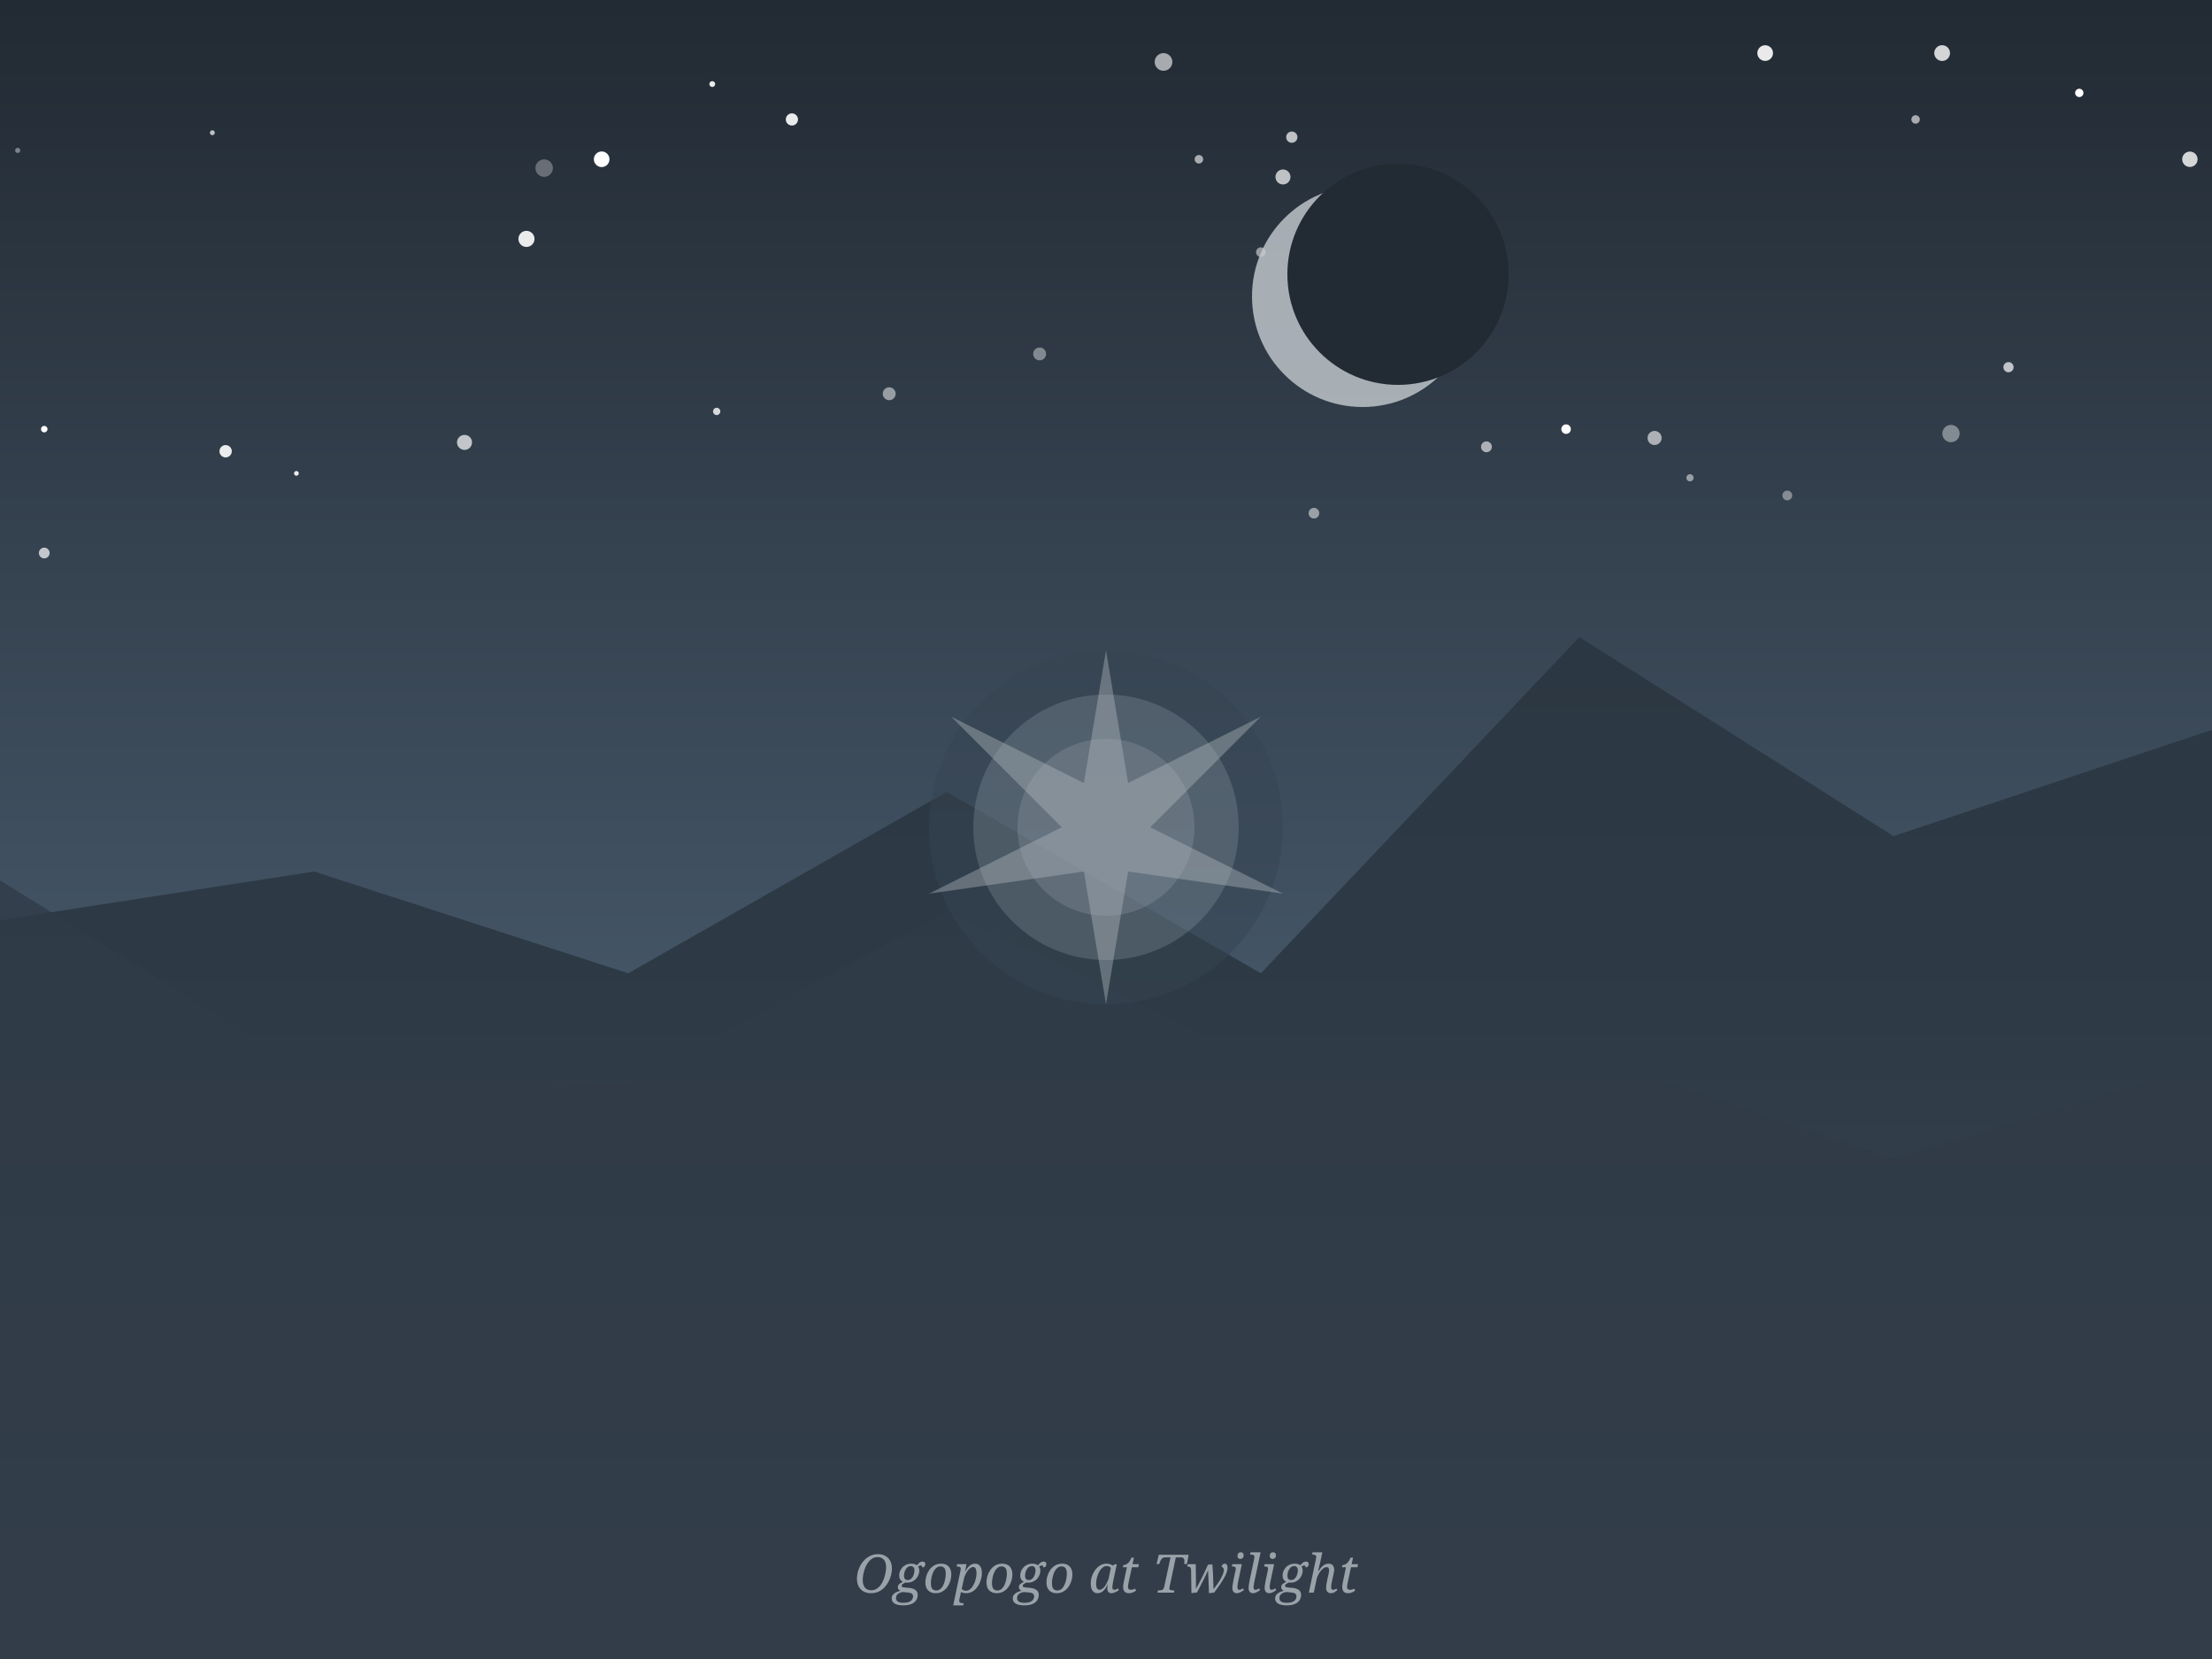
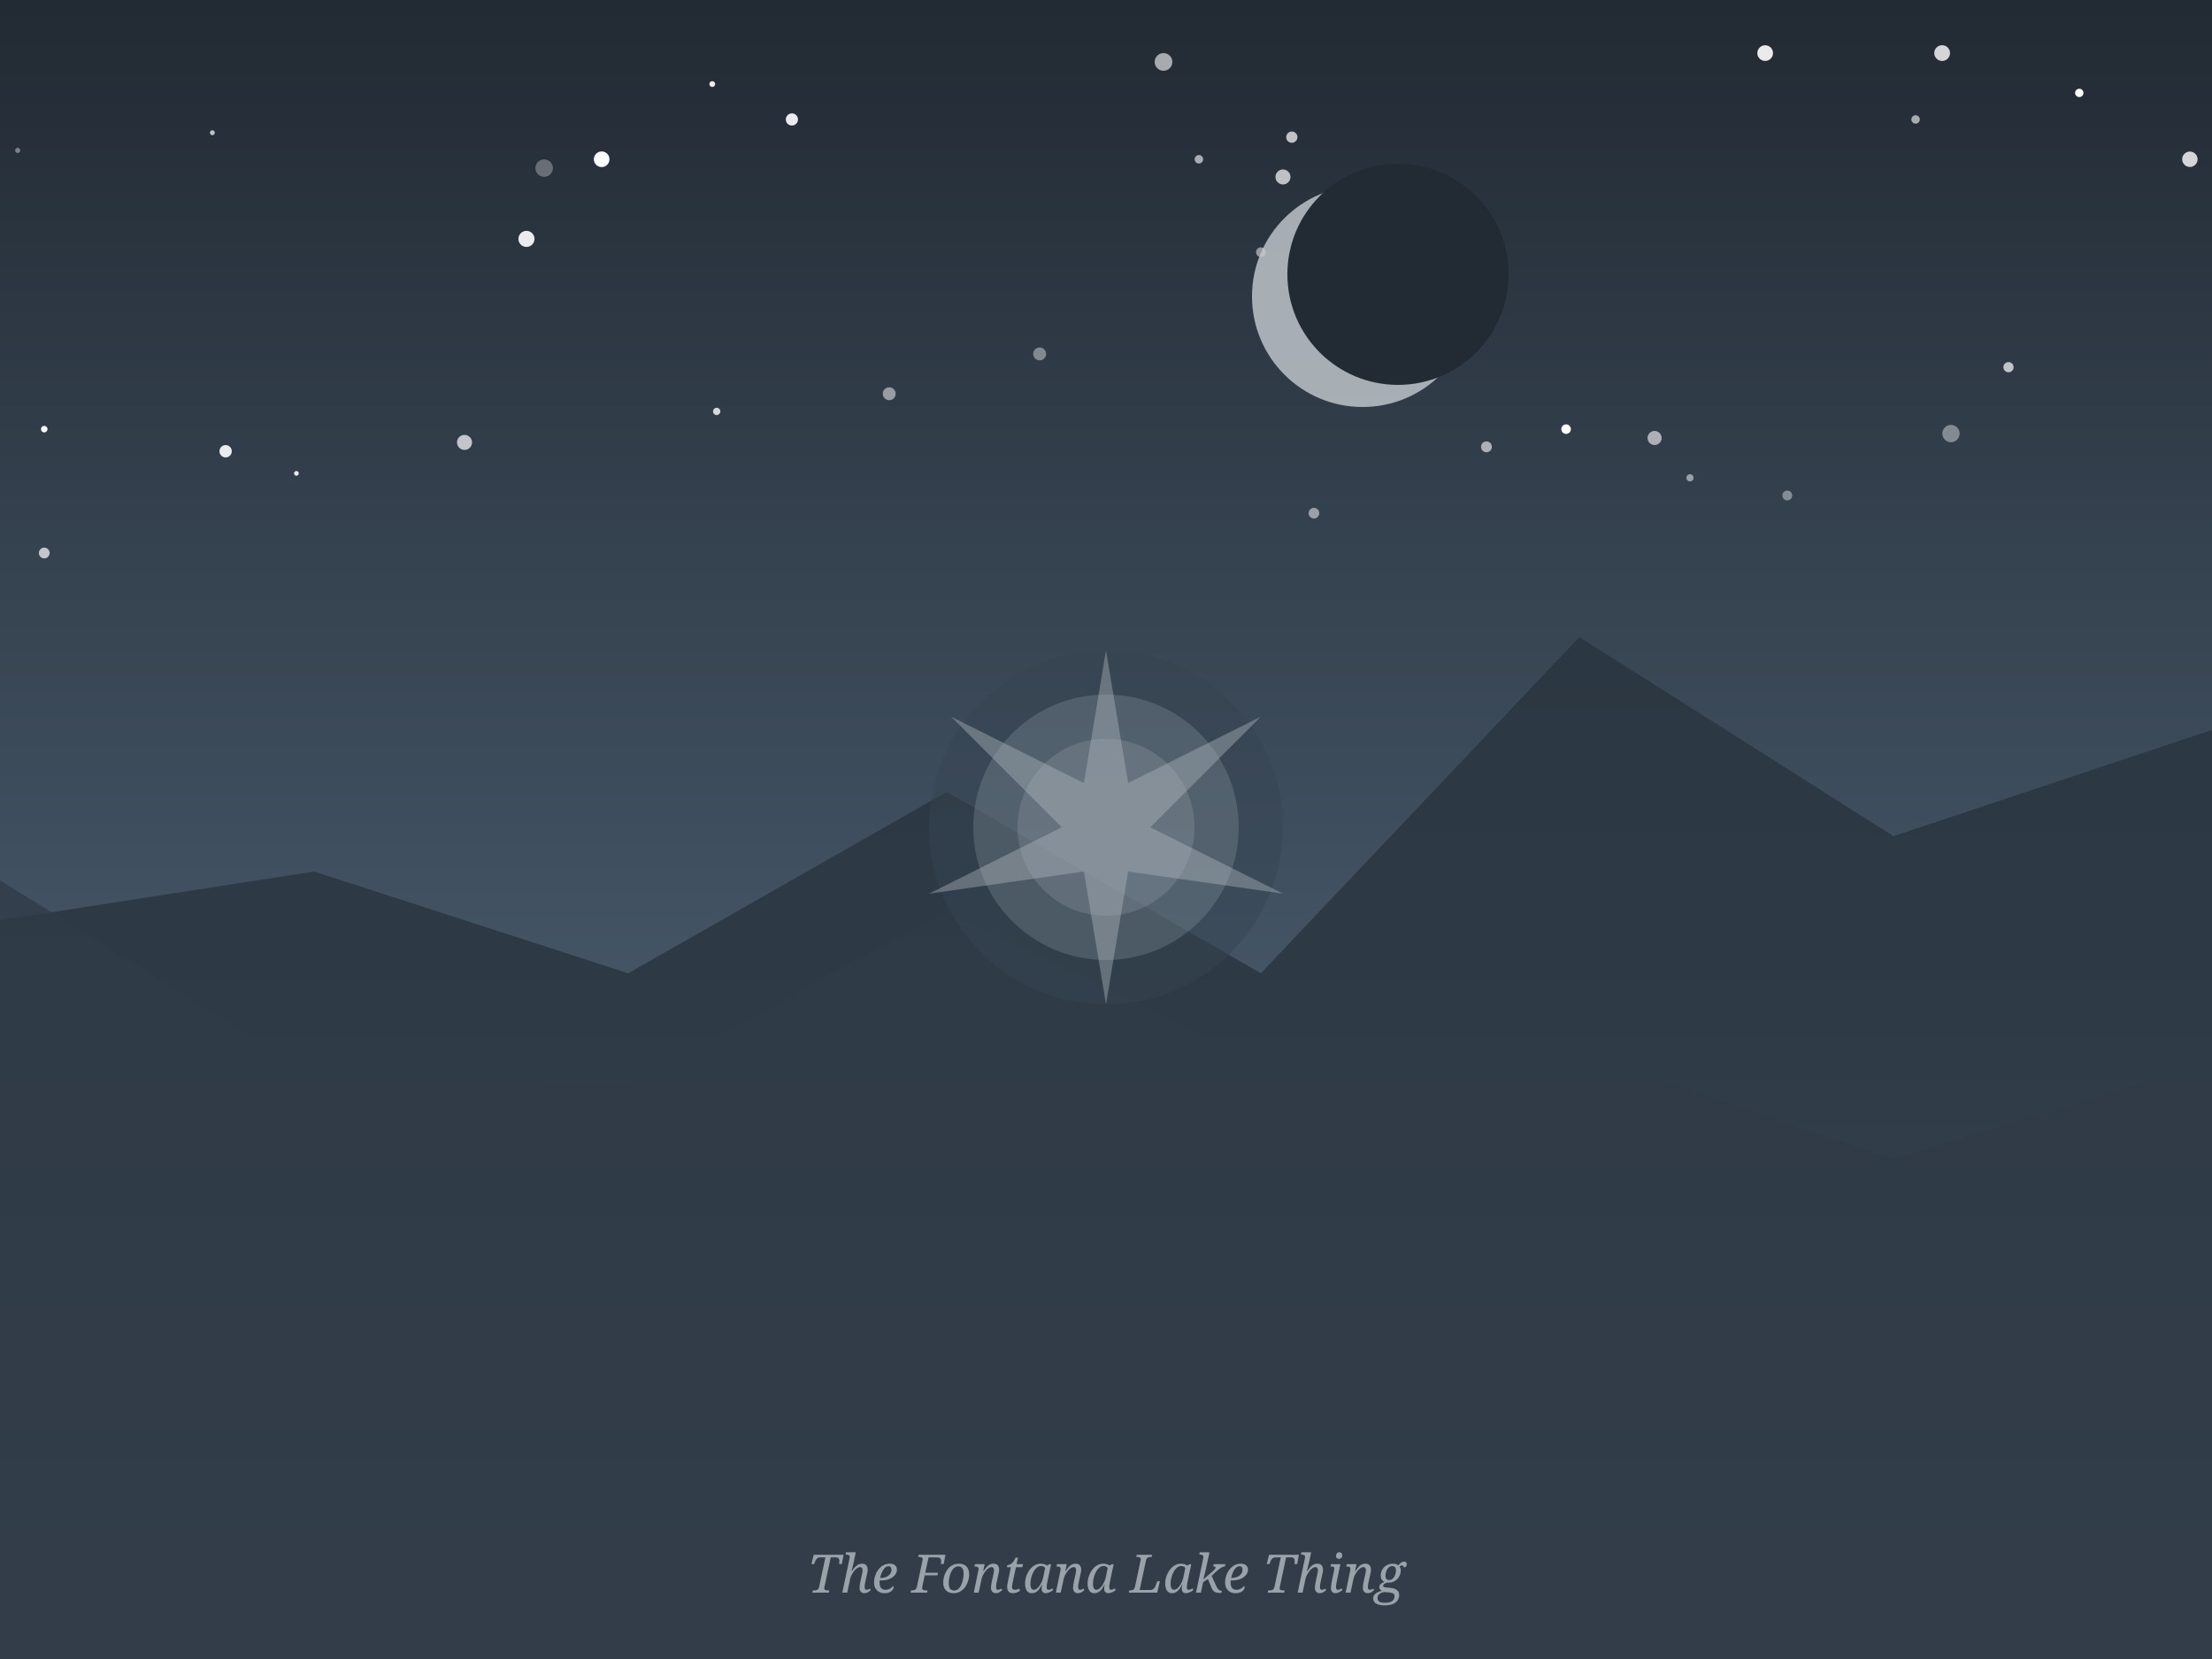
<svg xmlns="http://www.w3.org/2000/svg" viewBox="0 0 500 375" width="500" height="375">
  <defs>
    <linearGradient id="sky-lorna-ogopogo" x1="0" y1="0" x2="0" y2="1">
      <stop offset="0%" stop-color="#222a33" />
      <stop offset="60%" stop-color="#445566" />
      <stop offset="100%" stop-color="#8e99a3" />
    </linearGradient>
  </defs>
  <rect width="500" height="375" fill="url(#sky-lorna-ogopogo)" />
  <circle cx="292" cy="31" r="1.275" fill="white" opacity="0.7" />
  <circle cx="399" cy="12" r="1.772" fill="white" opacity="0.9" />
  <circle cx="374" cy="99" r="1.593" fill="white" opacity="0.6" />
  <circle cx="263" cy="14" r="1.999" fill="white" opacity="0.6" />
  <circle cx="433" cy="27" r="0.958" fill="white" opacity="0.6" />
  <circle cx="441" cy="98" r="1.96" fill="white" opacity="0.4" />
  <circle cx="48" cy="30" r="0.555" fill="white" opacity="0.7" />
  <circle cx="51" cy="102" r="1.397" fill="white" opacity="0.9" />
  <circle cx="162" cy="93" r="0.826" fill="white" opacity="0.8" />
  <circle cx="10" cy="125" r="1.218" fill="white" opacity="0.7" />
  <circle cx="382" cy="108" r="0.81" fill="white" opacity="0.5" />
  <circle cx="136" cy="36" r="1.766" fill="white" opacity="1.0" />
  <circle cx="271" cy="36" r="0.965" fill="white" opacity="0.6" />
  <circle cx="201" cy="89" r="1.459" fill="white" opacity="0.5" />
  <circle cx="4" cy="34" r="0.582" fill="white" opacity="0.4" />
  <circle cx="297" cy="116" r="1.207" fill="white" opacity="0.5" />
  <circle cx="470" cy="21" r="0.942" fill="white" opacity="1.0" />
  <circle cx="495" cy="36" r="1.742" fill="white" opacity="0.8" />
  <circle cx="336" cy="101" r="1.228" fill="white" opacity="0.6" />
  <circle cx="290" cy="40" r="1.697" fill="white" opacity="0.7" />
  <circle cx="354" cy="97" r="1.08" fill="white" opacity="1.0" />
  <circle cx="454" cy="83" r="1.155" fill="white" opacity="0.7" />
  <circle cx="335" cy="48" r="1.219" fill="white" opacity="0.5" />
  <circle cx="123" cy="38" r="1.974" fill="white" opacity="0.3" />
  <circle cx="404" cy="112" r="1.111" fill="white" opacity="0.4" />
  <circle cx="179" cy="27" r="1.378" fill="white" opacity="0.9" />
  <circle cx="10" cy="97" r="0.738" fill="white" opacity="1.0" />
  <circle cx="161" cy="19" r="0.66" fill="white" opacity="0.9" />
  <circle cx="439" cy="12" r="1.784" fill="white" opacity="0.8" />
  <circle cx="119" cy="54" r="1.822" fill="white" opacity="0.9" />
  <circle cx="67" cy="107" r="0.537" fill="white" opacity="0.9" />
  <circle cx="285" cy="57" r="1.09" fill="white" opacity="0.5" />
  <circle cx="235" cy="80" r="1.457" fill="white" opacity="0.4" />
  <circle cx="105" cy="100" r="1.7" fill="white" opacity="0.7" />
  <circle cx="308" cy="67" r="25" fill="#c6ccd1" opacity="0.8" />
  <circle cx="316" cy="62" r="25" fill="#222a33" />
  <polygon points="0,375 0,208 71,197 142,220 214,179 285,220 357,144 428,189 500,165 500,375" fill="#28333d" opacity="0.8" />
  <polygon points="0,375 0,199 71,243 142,245 214,206 285,240 357,238 428,262 500,240 500,375" fill="#2f3b47" opacity="0.8" />
  <g transform="translate(250,187)">
    <circle cx="0" cy="0" r="40" fill="#364451" opacity="0.5" />
    <circle cx="0" cy="0" r="30" fill="#8e99a3" opacity="0.3" />
    <circle cx="0" cy="0" r="20" fill="#b4bbc1" opacity="0.2" />
    <path d="M0,-40 L5,-10 L35,-25 L10,0 L40,15 L5,10 L0,40 L-5,10 L-40,15 L-10,0 L-35,-25 L-5,-10 Z" fill="#b4bbc1" opacity="0.4" />
  </g>
-   <text x="250" y="360" text-anchor="middle" fill="#b4bbc1" font-family="Georgia, serif" font-size="12" font-style="italic" opacity="0.8">Ogopogo at Twilight</text>
+   <text x="250" y="360" text-anchor="middle" fill="#b4bbc1" font-family="Georgia, serif" font-size="12" font-style="italic" opacity="0.8">The Fontana Lake Thing</text>
</svg>
